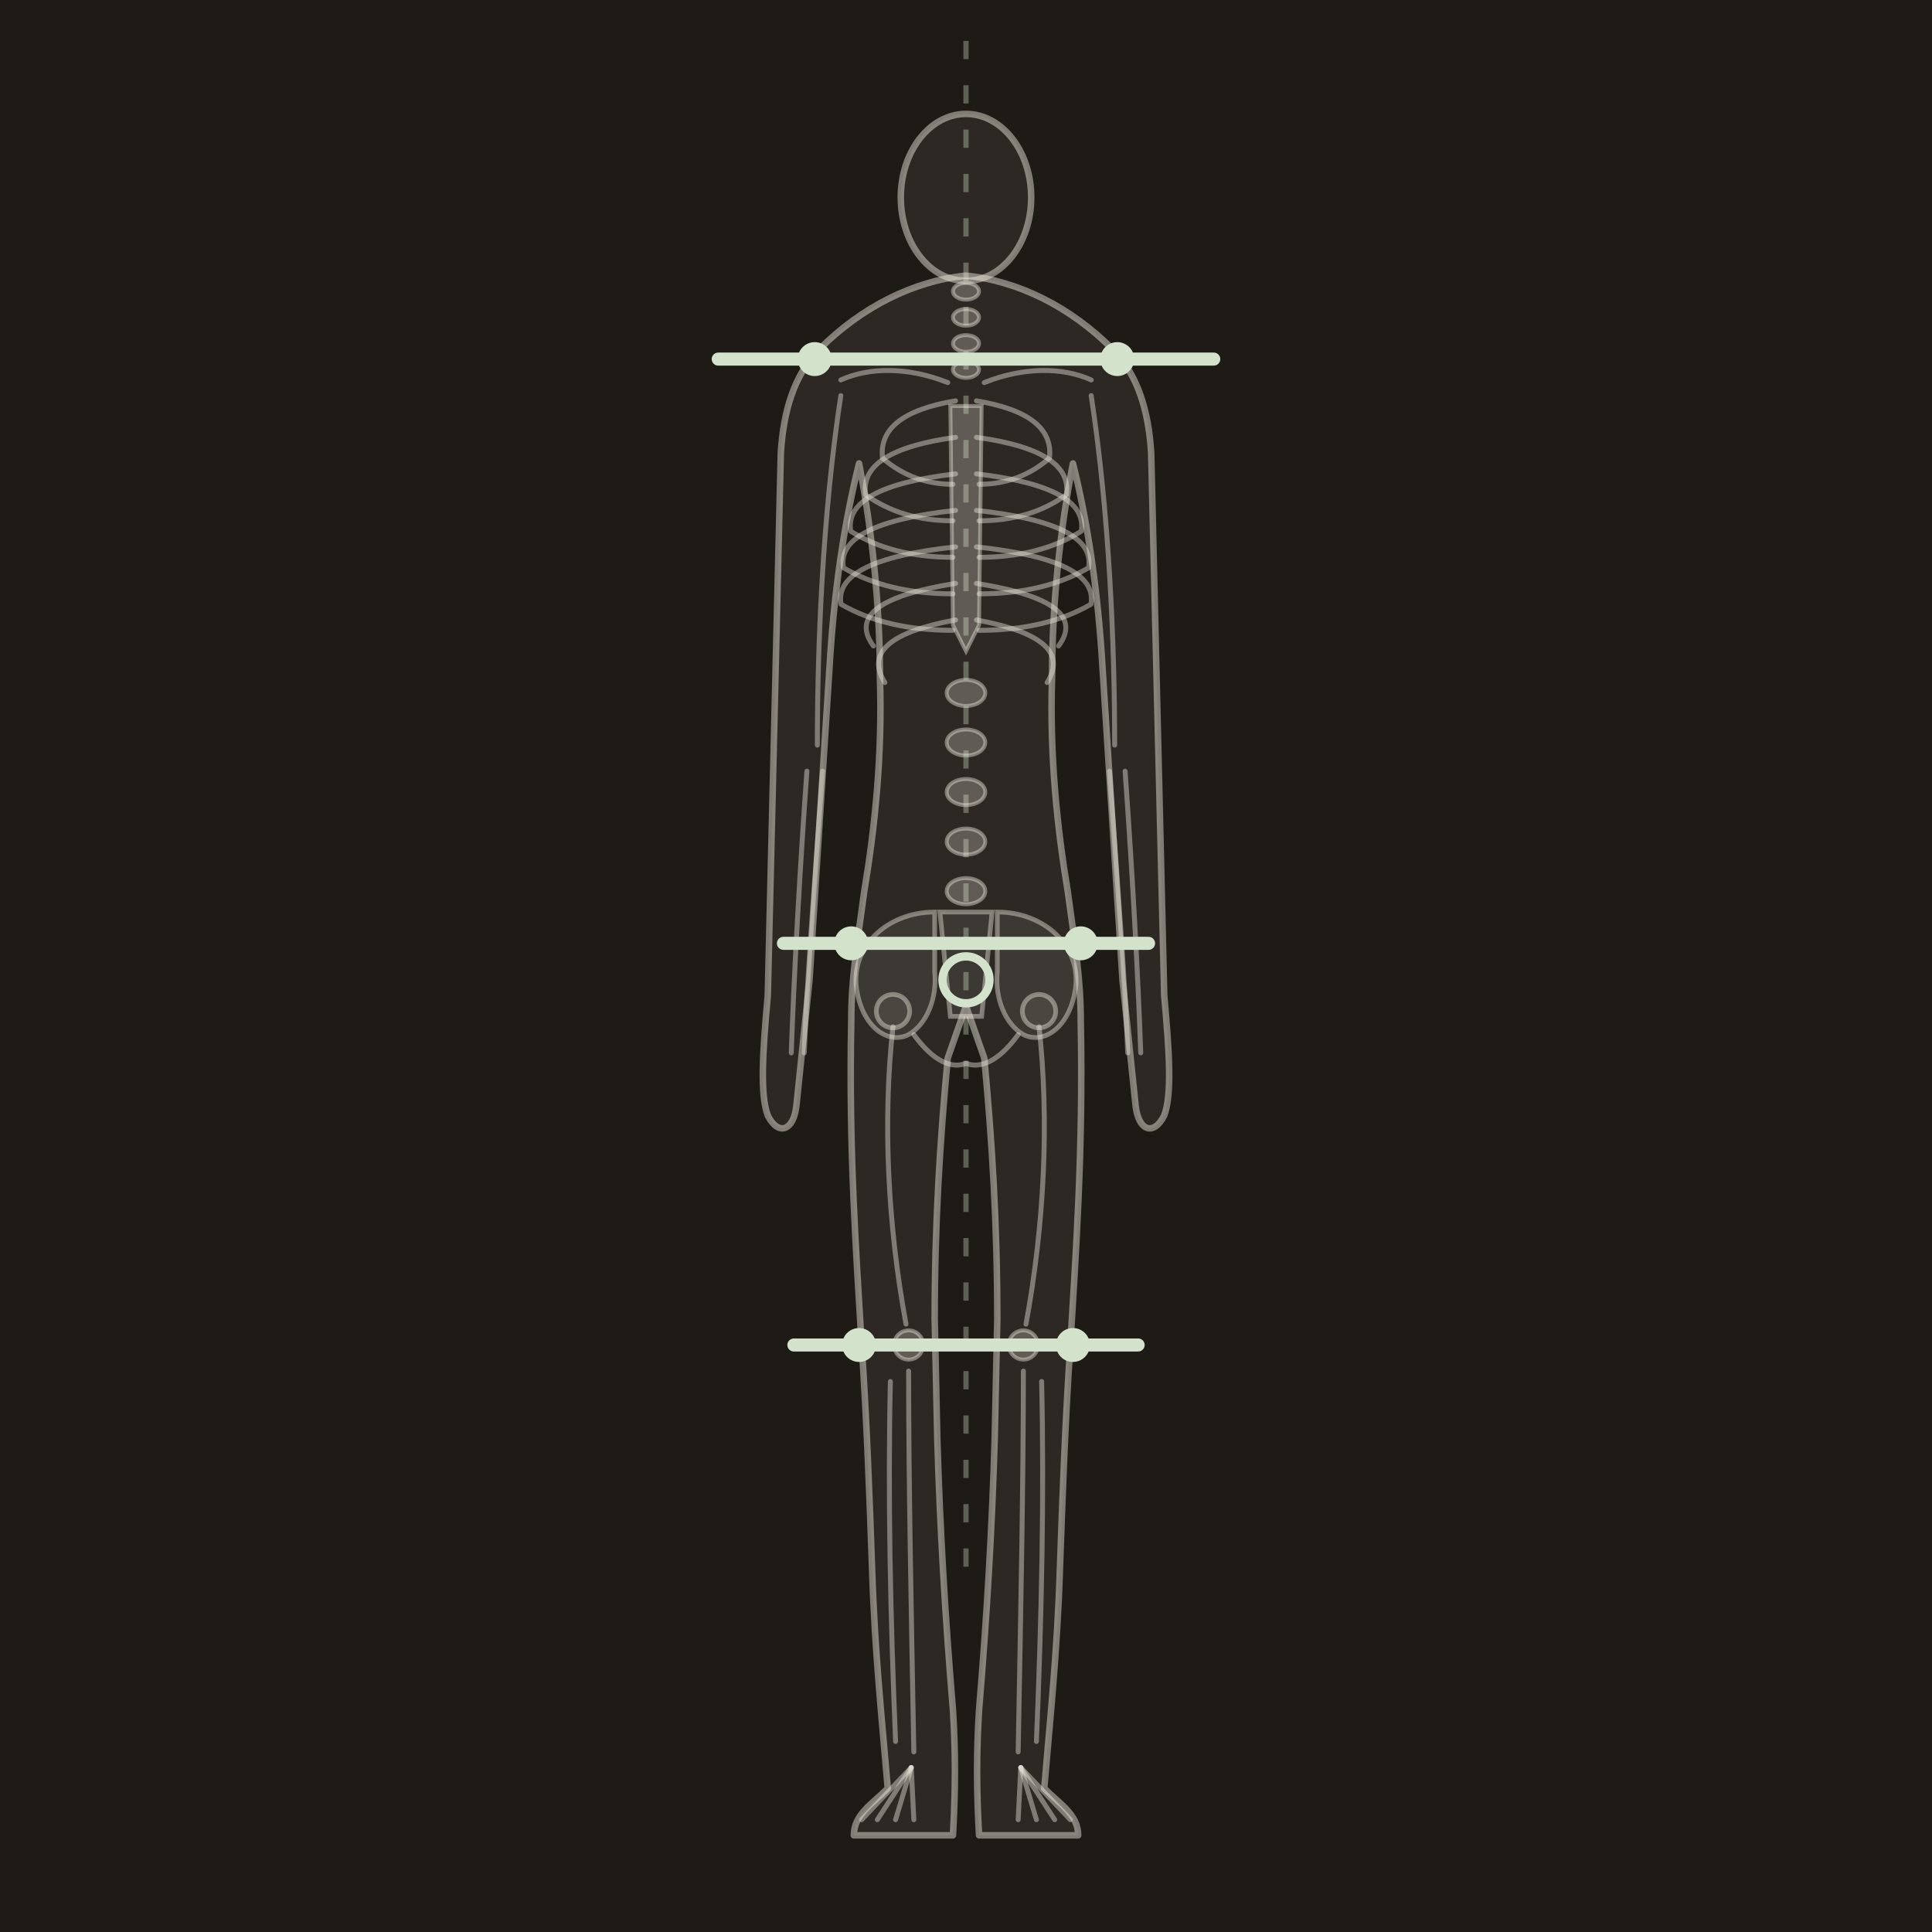
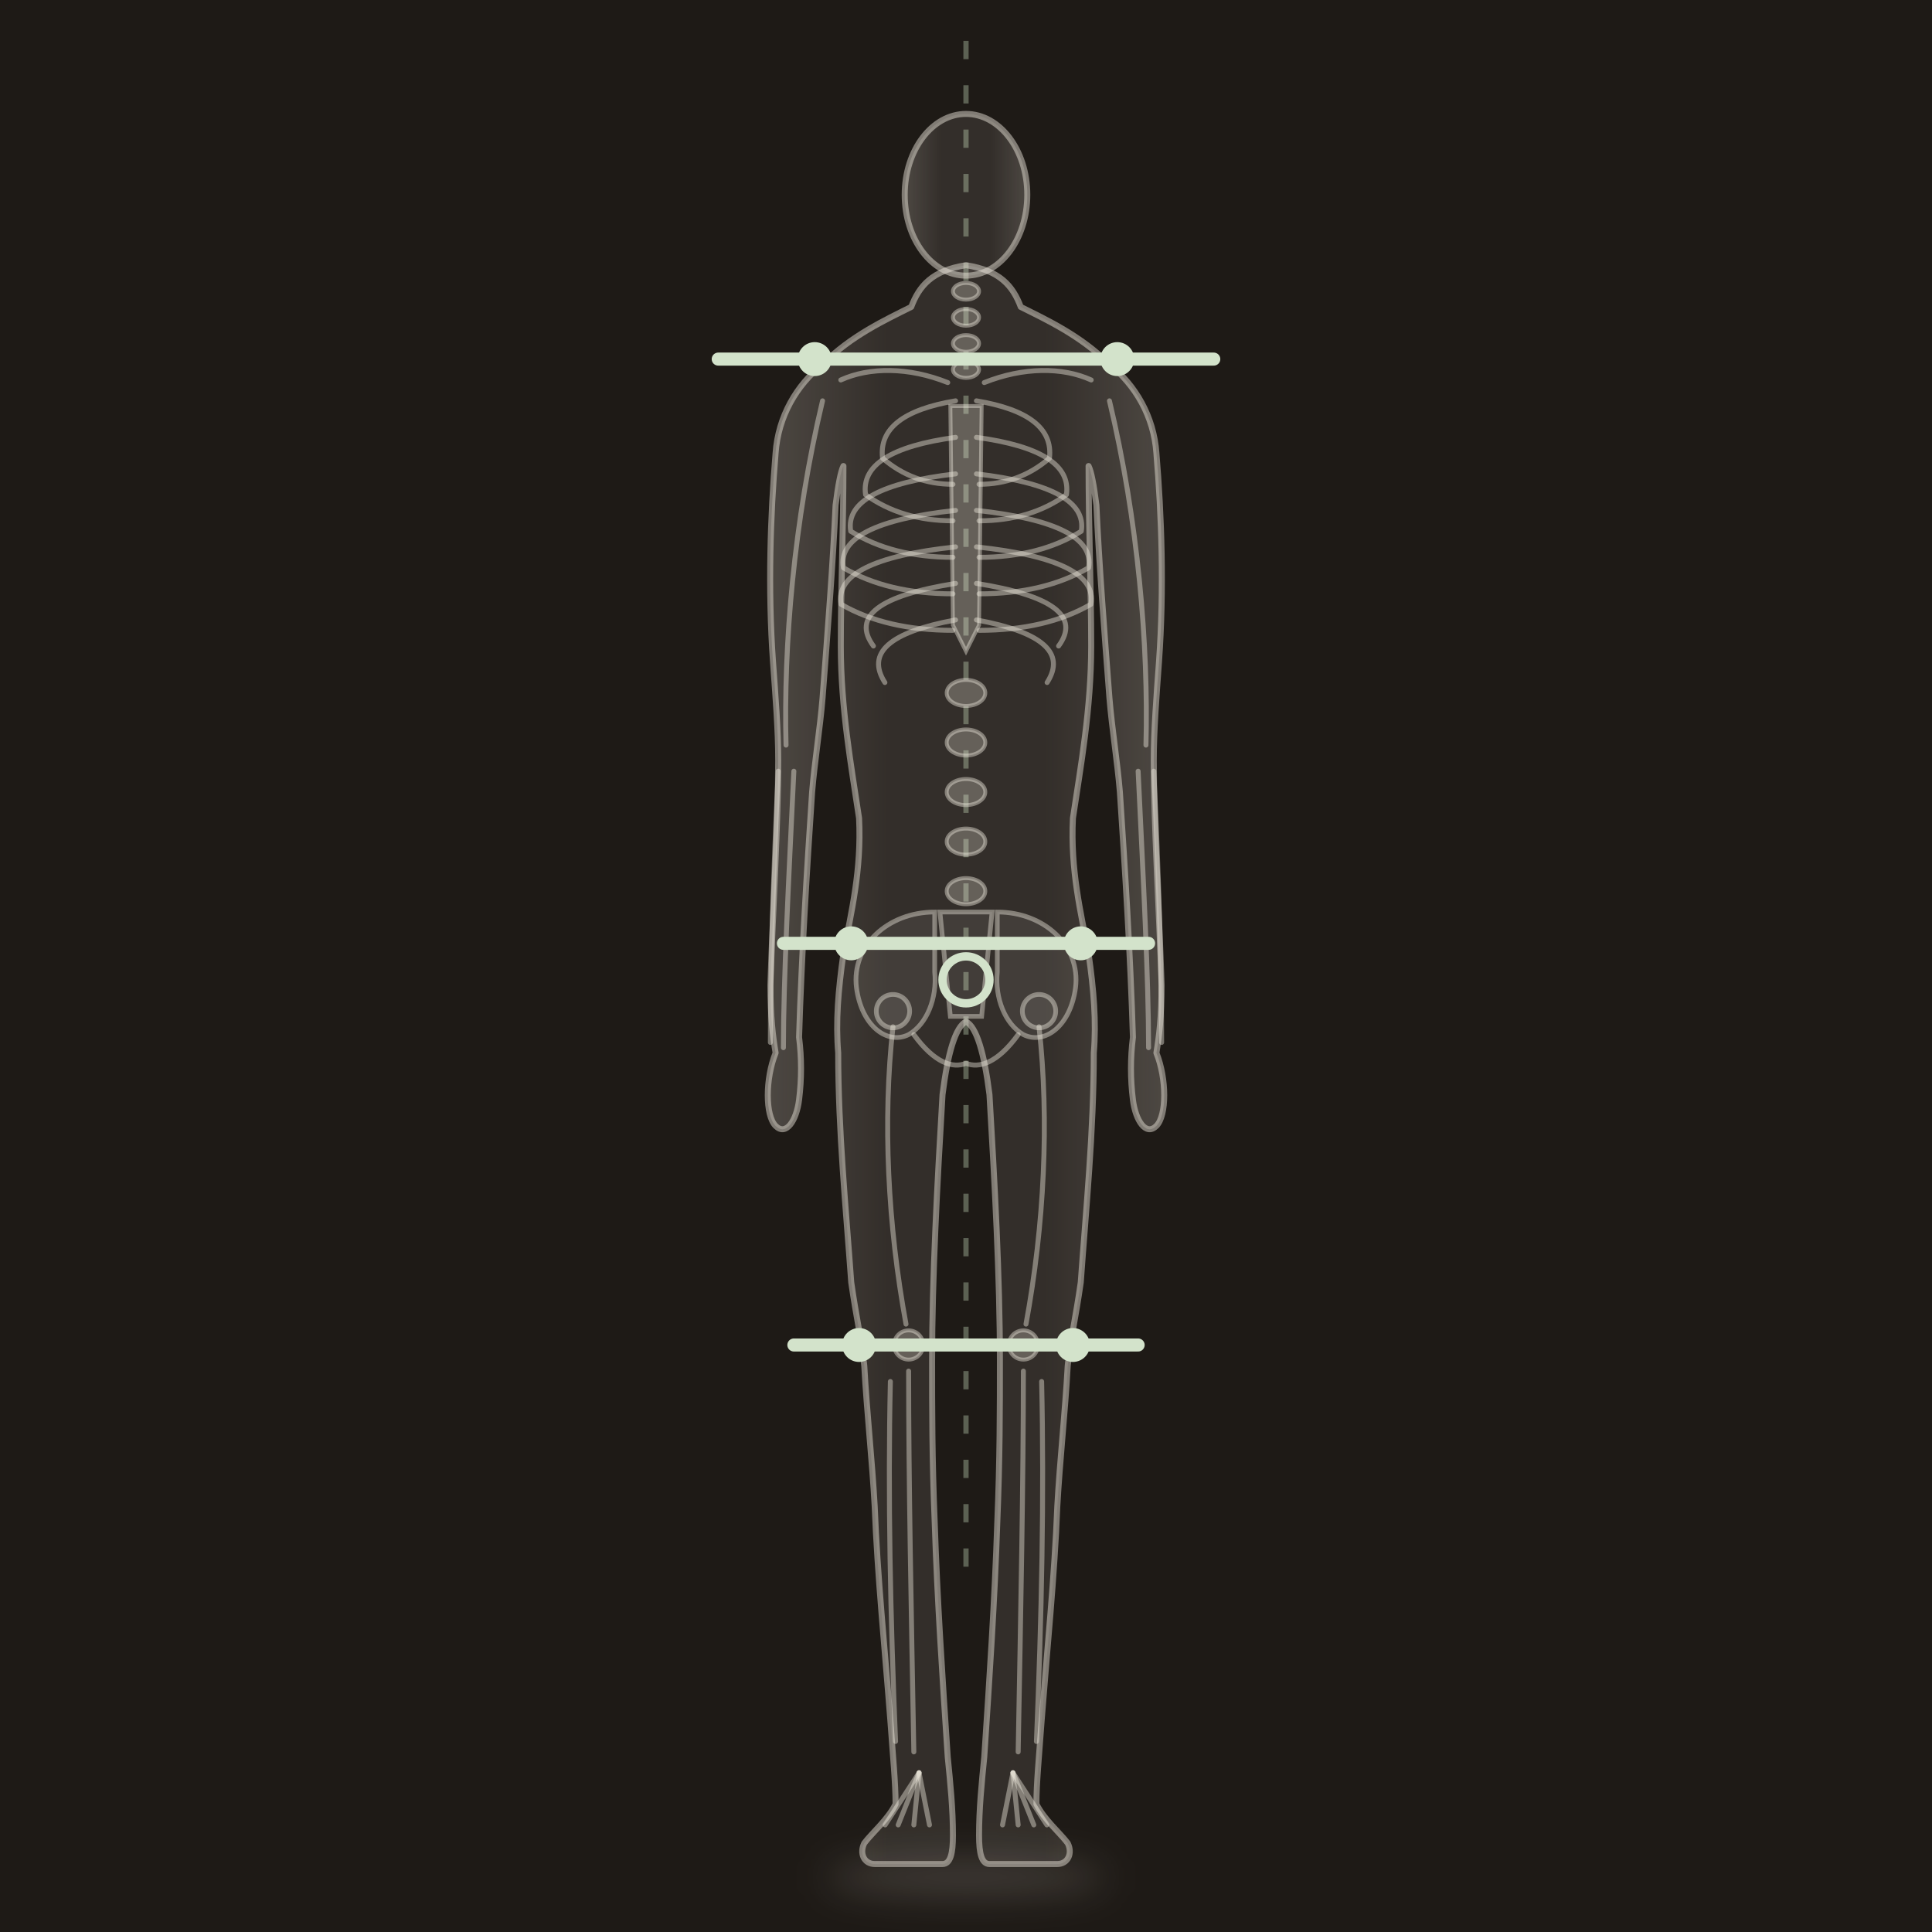
<svg xmlns="http://www.w3.org/2000/svg" viewBox="0 0 1200 1200" width="1200" height="1200" role="img" aria-label="Schema d'alignement postural">
  <rect width="1200" height="1200" fill="#1E1A16" />
  <defs>
+     <linearGradient id="vol" x1="0" y1="0" x2="1" y2="0">
+       <stop offset="0" stop-color="#211C18" stop-opacity=".13" />
+       <stop offset=".30" stop-color="#211C18" stop-opacity=".02" />
+       <stop offset=".70" stop-color="#211C18" stop-opacity=".02" />
+       <stop offset="1" stop-color="#211C18" stop-opacity=".13" />
+     </linearGradient>
+     <linearGradient id="volD" x1="0" y1="0" x2="1" y2="0">
+       <stop offset="0" stop-color="#F4EEE2" stop-opacity=".16" />
+       <stop offset=".30" stop-color="#F4EEE2" stop-opacity=".03" />
+       <stop offset=".70" stop-color="#F4EEE2" stop-opacity=".03" />
+       <stop offset="1" stop-color="#F4EEE2" stop-opacity=".16" />
+     </linearGradient>
+     <filter id="soft" x="-60%" y="-260%" width="220%" height="620%">
+       <feGaussianBlur stdDeviation="7" />
+     </filter>
    <g id="fig">
-       <ellipse cx="0" cy="30" rx="25" ry="32" />
-       <path d="M 0 60 C 20 62 40 72 56 88 C 66 98 70 112 71 128 L 76 336 C 78 358 79 374 76 382 C 72 390 66 388 65 378 L 60 330 L 52 205 C 50 176 46 152 41 132 C 36 158 33 186 33 214 C 32 244 35 272 39 296 C 42 318 44 330 44 346 C 45 396 42 436 40 470 C 38 500 37 528 36 556 C 35 588 32 616 30 640 C 36 646 43 650 43 658 L 5 658 C 4 640 4 626 5 610 C 8 574 10 540 11 506 L 12 460 C 12 424 10 392 7 360 L 0 340 L -7 360 C -10 392 -12 424 -12 460 L -11 506 C -10 540 -8 574 -5 610 C -4 626 -4 640 -5 658 L -43 658 C -43 650 -36 646 -30 640 C -32 616 -35 588 -36 556 C -37 528 -38 500 -40 470 C -42 436 -45 396 -44 346 C -44 330 -42 318 -39 296 C -35 272 -32 244 -33 214 C -33 186 -36 158 -41 132 C -46 152 -50 176 -52 205 L -60 330 L -65 378 C -66 388 -72 390 -76 382 C -79 374 -78 358 -76 336 L -71 128 C -70 112 -66 98 -56 88 C -40 72 -20 62 0 60 Z" />
+       <ellipse cx="0" cy="29" rx="23.5" ry="31" />
+       <path d="M 0 56 C 13 58 18 64 21 72 C 31 77 44 83 55 94 C 65 102 72 114 73 128 C 75 152 76 180 74 208 C 73 222 72 234 72 246 C 72 270 74 302 75 332 C 75 344 74 352 73 358 C 77 368 77 382 73 386 C 69 390 65 384 64 376 C 63 368 63 360 64 352 C 63 320 61 288 59 258 C 58 246 56 234 55 222 C 53 196 51 170 50 148 C 49 140 48 135 47 133 C 47 156 48 180 48 202 C 48 226 44 248 41 268 C 40 288 44 304 47 320 C 49 334 50 346 49 358 C 49 388 46 418 44 446 C 42 460 40 468 39 478 C 38 496 36 514 35 532 C 34 558 31 588 29 614 C 28 628 27 638 27 646 C 30 652 36 657 39 661 C 41 665 39 669 35 669 C 28 669 16 669 9 669 C 6 669 5 665 5 658 C 5 648 6 638 7 628 C 9 598 11 568 12 538 C 13 514 13 494 13 476 C 13 444 11 408 9 374 C 7 358 4 348 0 346 C -4 348 -7 358 -9 374 C -11 408 -13 444 -13 476 C -13 494 -13 514 -12 538 C -11 568 -9 598 -7 628 C -6 638 -5 648 -5 658 C -5 665 -6 669 -9 669 C -16 669 -28 669 -35 669 C -39 669 -41 665 -39 661 C -36 657 -30 652 -27 646 C -27 638 -28 628 -29 614 C -31 588 -34 558 -35 532 C -36 514 -38 496 -39 478 C -40 468 -42 460 -44 446 C -46 418 -49 388 -49 358 C -50 346 -49 334 -47 320 C -44 304 -40 288 -41 268 C -44 248 -48 226 -48 202 C -48 180 -47 156 -47 133 C -48 135 -49 140 -50 148 C -51 170 -53 196 -55 222 C -56 234 -58 246 -59 258 C -61 288 -63 320 -64 352 C -63 360 -63 368 -64 376 C -65 384 -69 390 -73 386 C -77 382 -77 368 -73 358 C -74 352 -75 344 -75 332 C -74 302 -72 270 -72 246 C -72 234 -73 222 -74 208 C -76 180 -75 152 -73 128 C -72 114 -65 102 -55 94 C -44 83 -31 77 -21 72 C -18 64 -13 58 0 56 Z" />
    </g>
    <g id="skl">
      <path d="M -7 101 C -22 95 -37 95 -48 100" />
      <path d="M 7 101 C 22 95 37 95 48 100" />
      <path d="M -4 108 Q -34.0 113 -32.0 130.0 Q -20.4 140 -5 140" />
      <path d="M 4 108 Q 34.0 113 32.0 130.0 Q 20.4 140 5 140" />
      <path d="M -4 122 Q -41.0 127 -38.5 144.0 Q -24.6 154 -5 154" />
      <path d="M 4 122 Q 41.0 127 38.5 144.0 Q 24.6 154 5 154" />
      <path d="M -4 136 Q -47.0 141 -44.2 158.0 Q -28.2 168 -5 168" />
      <path d="M 4 136 Q 47.0 141 44.2 158.0 Q 28.2 168 5 168" />
      <path d="M -4 150 Q -50.0 155 -47.0 172.0 Q -30.0 182 -5 182" />
      <path d="M 4 150 Q 50.0 155 47.0 172.0 Q 30.0 182 5 182" />
      <path d="M -4 164 Q -51.0 169 -47.9 186.0 Q -30.6 196 -5 196" />
      <path d="M 4 164 Q 51.0 169 47.9 186.0 Q 30.6 196 5 196" />
      <path d="M -4 178 Q -48.0 185 -35.5 202.0" />
      <path d="M 4 178 Q 48.0 185 35.5 202.0" />
      <path d="M -4 192 Q -42.0 199 -31.1 216.0" />
      <path d="M 4 192 Q 42.0 199 31.1 216.0" />
-       <path d="M -48 106 C -55 152 -57 202 -57 240" />
-       <path d="M -55 250 C -58 292 -61 330 -62 358" />
-       <path d="M -61 250 C -64 292 -66 330 -67 358" />
-       <path d="M 48 106 C 55 152 57 202 57 240" />
-       <path d="M 55 250 C 58 292 61 330 62 358" />
-       <path d="M 61 250 C 64 292 66 330 67 358" />
+       <path d="M -55 108 C -66 154 -70 202 -69 240" />
+       <path d="M -66 250 C -68 292 -70 330 -70 356" />
+       <path d="M -72 250 C -74 292 -75 328 -75 354" />
+       <path d="M 55 108 C 66 154 70 202 69 240" />
+       <path d="M 66 250 C 68 292 70 330 70 356" />
+       <path d="M 72 250 C 74 292 75 328 75 354" />
      <path d="M -20 351 C -12 362 -5 364 0 362 C 5 364 12 362 20 351" />
      <path d="M -28 348 C -32 384 -30 424 -23 462" />
      <path d="M -22 480 C -22 522 -21 572 -20 626" />
      <path d="M -29 484 C -30 528 -29 574 -27 622" />
-       <path d="M -21 632 L -20 652" />
-       <path d="M -21 632 L -27 652" />
-       <path d="M -21 632 L -34 652" />
-       <path d="M -21 632 L -40 652" />
+       <path d="M -18 634 L -14 654" />
+       <path d="M -18 634 L -20 654" />
+       <path d="M -18 634 L -26 654" />
+       <path d="M -18 634 L -31 654" />
      <path d="M 28 348 C 32 384 30 424 23 462" />
      <path d="M 22 480 C 22 522 21 572 20 626" />
      <path d="M 29 484 C 30 528 29 574 27 622" />
-       <path d="M 21 632 L 20 652" />
-       <path d="M 21 632 L 27 652" />
-       <path d="M 21 632 L 34 652" />
-       <path d="M 21 632 L 40 652" />
+       <path d="M 18 634 L 14 654" />
+       <path d="M 18 634 L 20 654" />
+       <path d="M 18 634 L 26 654" />
+       <path d="M 18 634 L 31 654" />
    </g>
    <g id="sks">
      <ellipse cx="0" cy="66" rx="5" ry="3.2" />
      <ellipse cx="0" cy="76" rx="5" ry="3.2" />
      <ellipse cx="0" cy="86" rx="5" ry="3.2" />
      <ellipse cx="0" cy="96" rx="5" ry="3.2" />
      <ellipse cx="0" cy="220" rx="7.4" ry="5" />
      <ellipse cx="0" cy="239" rx="7.4" ry="5" />
      <ellipse cx="0" cy="258" rx="7.4" ry="5" />
      <ellipse cx="0" cy="277" rx="7.4" ry="5" />
      <ellipse cx="0" cy="296" rx="7.4" ry="5" />
      <path d="M -6 110 L 6 110 L 5 194 L 0 204 L -5 194 Z" />
      <circle cx="-22" cy="470" r="5.6" />
      <circle cx="22" cy="470" r="5.6" />
    </g>
    <g id="skh">
      <path d="M -12 304 C -30 304 -44 317 -42 333 C -40 348 -30 355 -22 351 C -15 347 -11 337 -12 327 Z" />
      <path d="M 12 304 C 30 304 44 317 42 333 C 40 348 30 355 22 351 C 15 347 11 337 12 327 Z" />
      <path d="M -10 304 L 10 304 L 6 344 L -6 344 Z" />
      <circle cx="-28" cy="342" r="6.4" />
      <circle cx="28" cy="342" r="6.4" />
    </g>
  </defs>
  <g transform="translate(600,74) scale(1.62)">
    <line x1="0" y1="-30" x2="0" y2="560" stroke="#B9CBB0" stroke-width="2" stroke-dasharray="7 10" opacity=".4" />
  </g>
  <g transform="translate(600,74) scale(1.62)">
-     <g fill="rgba(244,238,226,.07)" stroke="rgba(244,238,226,.46)" stroke-width="2.5" stroke-linejoin="round">
+     <ellipse cx="0" cy="674" rx="54" ry="7" fill="rgba(244,238,226,.16)" filter="url(#soft)" />
+     <g fill="rgba(244,238,226,.07)" stroke="rgba(244,238,226,.46)" stroke-width="2.3" stroke-linejoin="round" stroke-linecap="round">
+       <use href="#fig" />
+     </g>
+     <g fill="url(#volD)" stroke="none">
      <use href="#fig" />
    </g>
    <g fill="none" stroke="rgba(244,238,226,.42)" stroke-width="1.9" stroke-linecap="round" stroke-linejoin="round">
      <use href="#skl" />
    </g>
    <g fill="rgba(244,238,226,.26)" stroke="rgba(244,238,226,.42)" stroke-width="1.5">
      <use href="#sks" />
    </g>
    <g fill="rgba(244,238,226,.08)" stroke="rgba(244,238,226,.42)" stroke-width="1.8">
      <use href="#skh" />
    </g>
  </g>
  <g transform="translate(600,74) scale(1.62)">
    <g stroke="#D3E3CB" stroke-width="5" stroke-linecap="round" fill="none">
      <path d="M -95 92 L 95 92" />
      <path d="M -70 316 L 70 316" />
      <path d="M -66 470 L 66 470" />
    </g>
    <g fill="#D3E3CB">
      <circle cx="-58" cy="92" r="6.5" />
      <circle cx="58" cy="92" r="6.5" />
      <circle cx="-44" cy="316" r="6.5" />
      <circle cx="44" cy="316" r="6.5" />
      <circle cx="-41" cy="470" r="6.5" />
      <circle cx="41" cy="470" r="6.5" />
    </g>
    <circle cx="0" cy="330" r="9" fill="none" stroke="#D3E3CB" stroke-width="3.2" />
  </g>
</svg>
